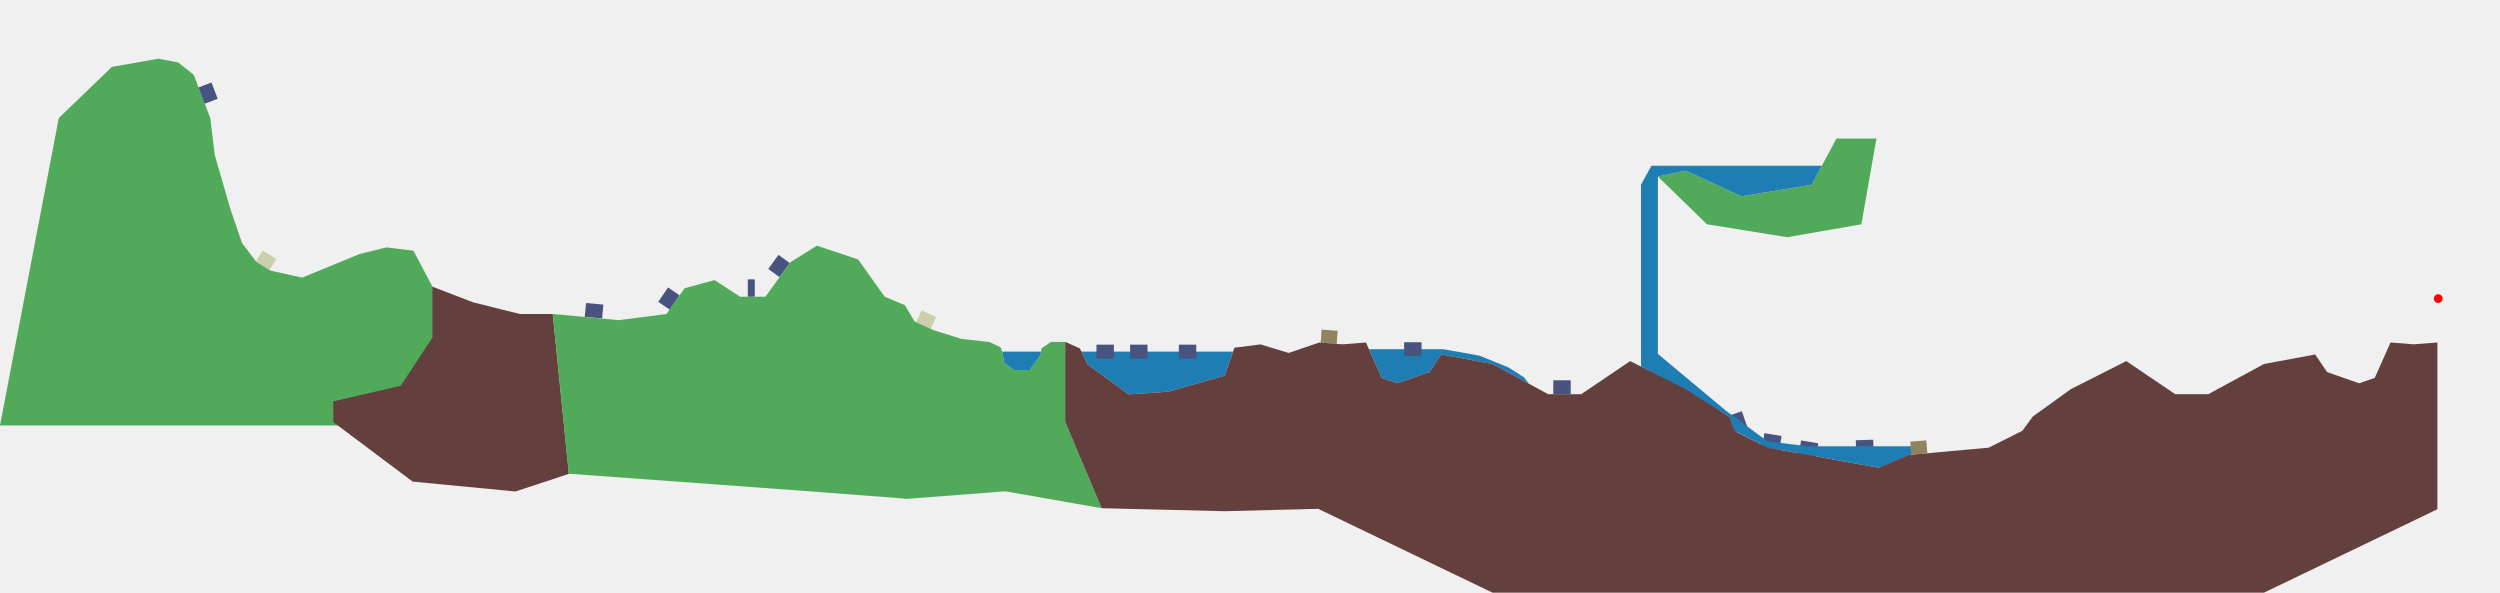
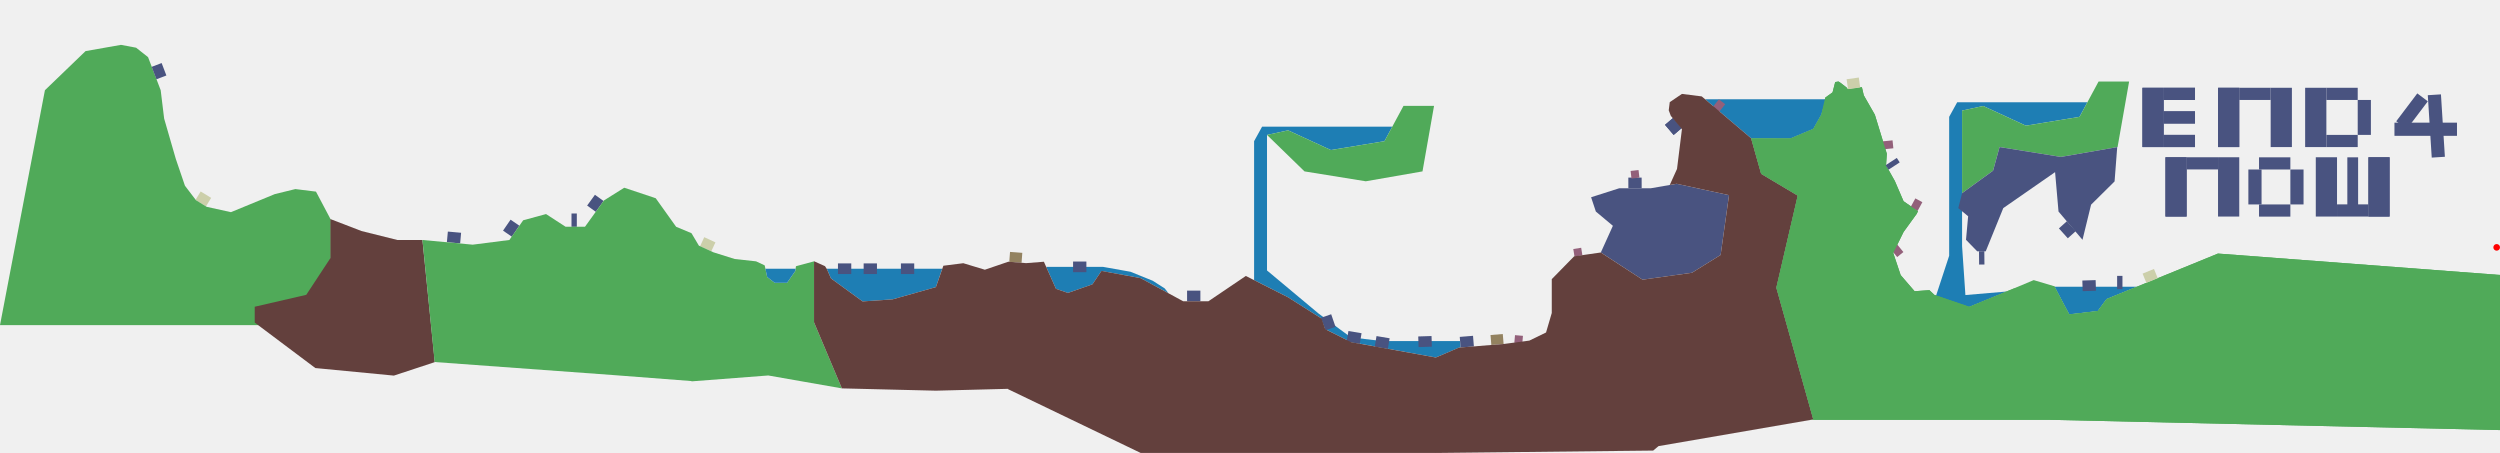
- <svg xmlns="http://www.w3.org/2000/svg" width="28709" height="6806" viewBox="0 0 28709 6806" fill="none">
-   <rect x="3015.06" y="2877.05" width="185" height="150" transform="rotate(31.3118 3015.06 2877.05)" fill="#CCCFAA" />
-   <path d="M2045.08 716.708L1817.79 674L1285.5 768L675 1355.74L0 4886H4660L4971.5 3884.14V3301.84L4748 2879.5L4438.5 2841L4130 2916.5L3470.36 3188.06L3105.67 3107.74L2944.69 3008.3L2778.92 2790.61L2641.84 2388.07L2466.51 1781.87L2414.55 1355.74L2224.88 858.857L2045.08 716.708Z" fill="#50AA59" />
-   <rect x="2428.71" y="947.334" width="200" height="160" transform="rotate(69.0938 2428.71 947.334)" fill="#495380" />
-   <path d="M5432 3471.5L4965.5 3292V3877.5L4602 4430L3827.5 4609V4847L4738.5 5530.5L5918.5 5644L6533 5441.5L6347.5 3606H5970.5L5432 3471.5Z" fill="#63403D" />
-   <rect x="6729.57" y="3479.7" width="200" height="160" transform="rotate(5.17547 6729.57 3479.7)" fill="#495380" />
-   <rect x="7558.84" y="3465.77" width="200" height="160" transform="rotate(-55.5634 7558.84 3465.77)" fill="#495380" />
-   <rect x="8822.61" y="3088.89" width="200" height="160" transform="rotate(-54.1374 8822.61 3088.89)" fill="#495380" />
-   <rect x="8587.5" y="3208" width="80" height="200" fill="#495380" />
-   <rect x="10582.5" y="3564" width="185" height="150" transform="rotate(24.8154 10582.5 3564)" fill="#CCCFAA" />
-   <path d="M12422.5 4038H14158.8L14063.3 4314.26L13412.3 4498.26L12961.8 4529.26L12486.3 4183.76L12422.5 4038Z" fill="#1E7EB4" />
-   <rect x="12591.5" y="3958" width="200" height="160" fill="#495380" />
-   <rect x="12977.5" y="3958" width="200" height="160" fill="#495380" />
-   <rect x="13537.5" y="3958" width="200" height="160" fill="#495380" />
-   <path d="M7861.5 3310L8205 3216.5L8499 3407.5H8790L9075 3012L9380 2821L9853.5 2979L10159.5 3407.5L10390.5 3504L10502 3691.5L10719.5 3791L11040.5 3892L11361 3927L11490.8 3988L11513.5 4049L11528.5 4163L11641 4249H11826.5L11949.5 4073.5L11960.5 4000.25L12068 3927H12232V4843.25L12650.5 5836L11544 5642L10390.5 5730.5V5726L9237 5637.5L6531 5440L6348 3606L7103.5 3676.5L7654 3606L7861.5 3310Z" fill="#50AA59" />
-   <path d="M11954.8 4038H11509.4L11513.5 4049L11528.5 4163L11641 4249H11826.5L11949.5 4073.5L11954.8 4038Z" fill="#1E7EB4" />
-   <rect x="15177.1" y="3785.18" width="185" height="150" transform="rotate(4.28853 15177.1 3785.18)" fill="#938260" />
-   <path d="M16415.4 4272.73L16551.2 4070.94L17140.3 4180.33L17558.5 4407L17502 4334.17L17321.7 4218.79L16986.7 4083.42L16574.5 4010L16574.1 4013.25V4010H15720.5L15867.4 4340.16L16047 4401.6L16415.4 4272.73Z" fill="#1E7EB4" />
-   <rect x="16124.5" y="3930" width="200" height="160" fill="#495380" />
-   <path d="M19997.5 2254.5L19355 1958.5L19038.5 2027.5L19602 2575.5L20522.5 2724L21375 2575.5L21548.5 1591H21089.5L20803.5 2121.5L19997.5 2254.5Z" fill="#50AA59" />
-   <rect x="17837.5" y="4367" width="200" height="160" fill="#495380" />
-   <rect x="20002.8" y="4722" width="200" height="160" transform="rotate(70.9922 20002.8 4722)" fill="#495380" />
-   <rect x="20262" y="4974" width="200" height="160" transform="rotate(9.53737 20262 4974)" fill="#495380" />
-   <rect x="20683" y="5058" width="200" height="160" transform="rotate(9.53737 20683 5058)" fill="#495380" />
-   <rect x="21310.9" y="5055.71" width="200" height="160" transform="rotate(-1.83916 21310.9 5055.71)" fill="#495380" />
-   <path fill-rule="evenodd" clip-rule="evenodd" d="M19997.5 2254.5L19355 1958.5L19040.8 2027H19038.5V4064L19815.5 4713L20297 5068.5L20764 5125H21575.5H21958V5212.5L21575.5 5372L20297 5139.5L19929.5 4951.5L19850 4782L19349 4478L18844.5 4209V2121.5L18965 1903H20921.3L20803.5 2121.5L19997.5 2254.5Z" fill="#1E7EB4" />
-   <circle cx="27999.5" cy="3429" r="50" fill="#FF0000" />
-   <path fill-rule="evenodd" clip-rule="evenodd" d="M12232 3925.5L12397 3999.5L12424.4 4042.38L12486.3 4183.76L12961.8 4529.26L13412.3 4498.26L14063.3 4314.26L14175.5 3993L14475 3955L14799 4053L15148 3933.9V3933L15150.2 3933.17L15156.5 3931V3933.66L15418.5 3954L15686 3933L15867.5 4340L16047.1 4401.5L16415.3 4272.5L16551.1 4070.5L17140 4180L17779.3 4527H18158L18720.5 4146.5L19357 4468.5L19859.5 4788L19913.5 4946.5L20301 5141L21572.9 5371.62L21923.5 5223.5L22837 5141L23224.5 4946.5L23342 4785L23781 4468.5L24417.5 4146.5L24980 4527H25358.7L25998 4180L26586.9 4070.5L26722.7 4272.5L27090.9 4401.5L27270.5 4340L27452 3933L27719.5 3954L27990 3933V5848L25998 6806H21575H21572H17140L15148 5848V5842.72L14063.3 5870.5L12650.5 5836L12232 4843.25V3925.5Z" fill="#63403D" />
-   <rect x="21936.5" y="5072.14" width="185" height="150" transform="rotate(-4.69303 21936.5 5072.14)" fill="#938260" />
+ <svg xmlns="http://www.w3.org/2000/svg" width="37566" height="6806" viewBox="0 0 37566 6806" fill="none">
+   <g clip-path="url(#clip0_256_2)">
+     <rect x="3015.06" y="2877.05" width="185" height="150" transform="rotate(31.3118 3015.06 2877.05)" fill="#CCCFAA" />
+     <path d="M19997.5 2254.5L19355 1958.5L19040.8 2027H19038.5V4064L19815.5 4713L20297 5068.5L20764 5125H21941L21948.5 5221.5L21923.5 5223.5L21575.5 5372L20297 5139.5L19921 4949.5L19850 4782L19351.5 4465.5L18844.5 4209V2121.5L18965 1903H20921.3L20803.5 2121.5L19997.5 2254.5Z" fill="#1E7EB4" />
+     <path d="M2045.08 716.708L1817.79 674L1285.5 768L675 1355.74L0 4886H4660L4971.5 3884.14V3301.84L4748 2879.5L4438.5 2841L4130 2916.5L3470.36 3188.06L3105.67 3107.74L2944.69 3008.3L2778.92 2790.61L2641.84 2388.07L2466.51 1781.87L2414.55 1355.74L2224.88 858.857L2045.08 716.708Z" fill="#50AA59" />
+     <rect x="2428.71" y="947.334" width="200" height="160" transform="rotate(69.0938 2428.71 947.334)" fill="#495380" />
+     <path d="M5432 3471.5L4965.5 3292V3877.5L4602 4430L3827.5 4609V4847L4738.5 5530.5L5918.5 5644L6533 5441.5L6347.5 3606H5970.5L5432 3471.5Z" fill="#63403D" />
+     <rect x="6729.57" y="3479.7" width="200" height="160" transform="rotate(5.17547 6729.57 3479.7)" fill="#495380" />
+     <rect x="7558.84" y="3465.77" width="200" height="160" transform="rotate(-55.5634 7558.84 3465.77)" fill="#495380" />
+     <rect x="8822.61" y="3088.89" width="200" height="160" transform="rotate(-54.1374 8822.61 3088.89)" fill="#495380" />
+     <rect x="8587.5" y="3208" width="80" height="200" fill="#495380" />
+     <rect x="10582.5" y="3564" width="185" height="150" transform="rotate(24.8154 10582.5 3564)" fill="#CCCFAA" />
+     <path d="M12422.5 4038H14158.8L14063.3 4314.26L13412.3 4498.26L12961.8 4529.26L12486.3 4183.76L12422.5 4038Z" fill="#1E7EB4" />
+     <rect x="12591.5" y="3958" width="200" height="160" fill="#495380" />
+     <rect x="12977.5" y="3958" width="200" height="160" fill="#495380" />
+     <rect x="13537.5" y="3958" width="200" height="160" fill="#495380" />
+     <path d="M7861.5 3310L8205 3216.5L8499 3407.5H8790L9075 3012L9380 2821L9853.5 2979L10159.5 3407.5L10390.5 3504L10502 3691.5L10719.5 3791L11040.5 3892L11361 3927L11490.8 3988L11528.5 4163L11641 4249H11826.5L11949.5 4073.5L11960.5 4000.25L12232 3927V4843.25L12650.5 5836L11544 5642L10390.5 5730.5V5726L9237 5637.5L6531 5440L6348 3606L7103.5 3676.5L7654 3606L7861.5 3310Z" fill="#50AA59" />
+     <path d="M11954.8 4038H11501L11528.5 4163L11641 4249H11826.5L11949.5 4073.5L11954.8 4038Z" fill="#1E7EB4" />
+     <rect x="15177.1" y="3785.18" width="185" height="150" transform="rotate(4.28853 15177.1 3785.18)" fill="#938260" />
+     <path d="M16415.4 4272.73L16551.2 4070.94L17140.3 4180.33L17558.5 4407L17502 4334.17L17321.7 4218.79L16986.7 4083.42L16574.5 4010L16574.1 4013.25V4010H15720.5L15867.4 4340.16L16047 4401.6L16415.4 4272.73Z" fill="#1E7EB4" />
+     <rect x="16124.5" y="3930" width="200" height="160" fill="#495380" />
+     <path d="M19997.5 2254.5L19355 1958.5L19038.5 2027.5L19602 2575.5L20522.5 2724L21375 2575.5L21548.5 1591H21089.5L20803.5 2121.5L19997.5 2254.5Z" fill="#50AA59" />
+     <path d="M30442 1888.5L29799.5 1592.5L29485.3 1661H29483V3698L29533 4433.5L30158 4380L29585 4615L29087.5 4457L29289 3843V1755.5L29409.5 1537H31365.8L31248 1755.5L30442 1888.5Z" fill="#1E7EB4" />
+     <path d="M30442 1888.5L29799.5 1592.5L29483 1661.5V2902.5L29948.5 2565L30046.5 2209.5L30967 2358L31819.5 2209.5L31993 1225H31534L31248 1755.5L30442 1888.5Z" fill="#50AA59" />
+     <rect x="17837.5" y="4367" width="200" height="160" fill="#495380" />
+     <rect x="20002.8" y="4722" width="200" height="160" transform="rotate(70.9922 20002.8 4722)" fill="#495380" />
+     <rect x="20262" y="4974" width="200" height="160" transform="rotate(9.53737 20262 4974)" fill="#495380" />
+     <rect x="20684" y="5050" width="200" height="160" transform="rotate(9.53737 20684 5050)" fill="#495380" />
+     <rect x="21310.9" y="5055.71" width="200" height="160" transform="rotate(-1.83916 21310.9 5055.71)" fill="#495380" />
+     <rect x="21934.8" y="5062.33" width="200" height="160" transform="rotate(-4.67881 21934.8 5062.33)" fill="#495380" />
+     <rect x="24467.9" y="2669.2" width="200" height="160" transform="rotate(-0.178466 24467.9 2669.2)" fill="#495380" />
+     <rect x="31071.7" y="3580.71" width="200" height="160" transform="rotate(-131.943 31071.7 3580.71)" fill="#495380" />
+     <path d="M31654.5 4494L31522 4673.5L31092.5 4723.84L30873 4309H32107.2L31654.5 4494Z" fill="#1E7EB4" />
+     <path d="M27208.8 6308L27246.5 6301.5L26691.5 4322.5L27013 2938.5L26463.5 2611.5L26313 2078.5H26905.5L27246.5 1936L27366 1724L27427 1466.5L27536.5 1388L27576.5 1233L27626 1225L27650 1240L27748 1315L27764.5 1339.5L27977.5 1310L28006 1432.5L28172.5 1724L28352.5 2311L28340.5 2485L28472.5 2719.5L28603.5 3023.5L28820 3174L28801 3213.5L28603.5 3486L28448.5 3801L28560 4133.5L28769.5 4376L28992 4360L29065.7 4430.3L29591.4 4610.06L30251 4338.5L30559.5 4263L30869 4301.5L31092.5 4723.84L31522 4673.5L31654.5 4494L33328 3810.07L37588 4133.5V6463L30781 6308H27208.8Z" fill="#50AA59" />
+     <rect x="25148.8" y="2028" width="200" height="160" transform="rotate(-130.479 25148.8 2028)" fill="#495380" />
+     <rect x="25148.8" y="2028" width="200" height="160" transform="rotate(-130.479 25148.8 2028)" fill="#495380" />
+     <circle cx="37516" cy="3717" r="50" fill="#FF0000" />
+     <rect x="31290" y="4215.42" width="200" height="160" transform="rotate(-1.83916 31290 4215.42)" fill="#495380" />
+     <rect x="22397" y="5034.14" width="185" height="150" transform="rotate(-4.69303 22397 5034.14)" fill="#938260" />
+     <path d="M27432 1507.98L27367 1725L27247.5 1937L26906.5 2079.5L26313 2078.5V2078L25622.3 1492H27432V1507.98Z" fill="#1E7EB4" />
+     <rect x="22765" y="5036" width="120" height="115" transform="rotate(4.9907 22765 5036)" fill="#93607A" />
+     <rect x="23641" y="3741.87" width="120" height="115" transform="rotate(-9.04738 23641 3741.87)" fill="#93607A" />
+     <rect x="24502" y="2568.72" width="120" height="115" transform="rotate(-6.56547 24502 2568.72)" fill="#93607A" />
+     <rect x="25829.1" y="1492" width="120" height="150" transform="rotate(38.3681 25829.1 1492)" fill="#93607A" />
+     <rect x="28438.2" y="2109" width="120" height="150" transform="rotate(84.1829 28438.2 2109)" fill="#93607A" />
+     <rect x="28780.8" y="2981" width="120" height="150" transform="rotate(28.5763 28780.8 2981)" fill="#93607A" />
+     <rect x="28600.9" y="3787.05" width="120" height="150" transform="rotate(140.686 28600.9 3787.05)" fill="#93607A" />
+     <path d="M24236 3393L24054.5 3794L24681.5 4202.5L25424 4098.5L25855 3831L25981 2932.5L25194 2761.5L24808 2828.5H24332.5L23908.5 2964L23980 3179L24236 3393Z" fill="#495380" />
+     <path d="M25090.4 2779.48L25194 2761.5L25981 2932.5L25855 3831L25424 4098.5L24681.5 4202.5L24054.5 3794L23653.5 3851.5L23317.5 4194.5V4703L23231.5 4996L22981 5118L22602 5168L21922.5 5223L21575 5372L20301 5141L19913.5 4946.5L19859.5 4788L19357 4468.5L18720.5 4146.5L18158 4527H17779.3L17140 4180L16551.1 4070.5L16415.3 4272.5L16047.1 4401.5L15867.5 4340L15686 3933L15418.5 3954L15156.5 3933.66V3931L15150.2 3933.17L15148 3933V3933.9L14799 4053L14475 3955L14175.5 3993L14063.3 4314.26L13412.3 4498.26L12961.8 4529.26L12486.3 4183.76L12424.4 4042.38L12397 3999.5L12232 3925.5V4843.25L12650.5 5836L14063.3 5870.5L15148 5842.72V5848L17140 6806H21571.5V6806.5L24841.5 6770.5L24921.7 6703.53L27247.5 6302.5L26692.5 4323.5L27014 2939.5L26464 2612L26313 2078L25571 1448.5L25273.5 1411L25090.4 1535L25075 1657.5L25106.5 1741L25273.5 1940L25199.5 2538.5L25090.4 2779.48Z" fill="#63403D" />
+     <path d="M30967 2358L31814.2 2210.43L31774.5 2726L31421.5 3075.5L31292.5 3603.5L30932 3178.5L30880.5 2586.5L30102 3127L29838 3777H29711L29542 3603.5L29574 3249.5L29426 3127L29483 2902.5L29948.5 2565L30046.5 2209.5L30967 2358Z" fill="#495380" />
+     <path d="M27208.8 6308L27246.5 6301.5L26691.5 4322.5L27013 2938.5L26463.5 2611.5L26313 2078.5H26905.5L27246.5 1936L27366 1724L27427 1466.5L27536.5 1388L27576.5 1233L27626 1225L27650 1240L27748 1315L27764.5 1339.5L27977.5 1310L28006 1432.5L28172.5 1724L28352.5 2311L28340.5 2485L28472.5 2719.5L28603.5 3023.5L28820 3174L28801 3213.5L28603.5 3486L28448.5 3801L28560 4133.5L28769.5 4376L28992 4360L29065.7 4430.3L29591.4 4610.06L30251 4338.5L30559 4209L30869 4301.5L31092.5 4723.84L31522 4673.5L31654.5 4494L33328 3810.07L37588 4133.5V6463L30781 6308H27208.8Z" fill="#50AA59" />
+     <rect x="27748" y="1190.59" width="185" height="150" transform="rotate(-7.95194 27748 1190.59)" fill="#CCCFAA" />
+     <rect x="32195.3" y="4111.28" width="185" height="150" transform="rotate(-22.1615 32195.3 4111.28)" fill="#CCCFAA" />
+     <rect x="28502.2" y="2373.23" width="80" height="200" transform="rotate(56.9556 28502.2 2373.23)" fill="#495380" />
+     <rect x="29819" y="3974.83" width="80" height="200" transform="rotate(179.477 29819 3974.83)" fill="#495380" />
+     <rect x="31812.9" y="4145.36" width="80" height="200" fill="#495380" />
+     <path d="M32193 1319H32512V2210H32193V1319Z" fill="#495380" />
+     <path d="M33330 1319H33648V2210H33330V1319Z" fill="#495380" />
+     <path d="M34120 1319H34439V2210H34120V1319Z" fill="#495380" />
+     <path d="M34638 1319H34957V2210H34638V1319Z" fill="#495380" />
+     <path d="M32983 1319V1502L32512 1502V1319H32983Z" fill="#495380" />
+     <path d="M34120 1319V1502L33648 1502V1319H34120Z" fill="#495380" />
+     <path d="M35428 2027V2210H34957V2027H35428Z" fill="#495380" />
+     <path d="M35626 2027H35428V1502L35626 1502V2027Z" fill="#495380" />
+     <path d="M36164.7 1941.6L36006.7 1822.2L36323.3 1403.4L36481.3 1522.8L36164.7 1941.6Z" fill="#495380" />
+     <path d="M36737.8 2355.81L36540.2 2368.27L36481 1430.47L36678.6 1418L36737.8 2355.81Z" fill="#495380" />
+     <path d="M35980 2041V1843H36919.7V2041H35980Z" fill="#495380" />
+     <path d="M35428 1319V1502L34957 1502V1319H35428Z" fill="#495380" />
+     <path d="M34416 3072V3255H33945V3072H34416Z" fill="#495380" />
+     <path d="M34614 3072H34416V2547H34614V3072Z" fill="#495380" />
+     <path d="M33983 3072H33785V2547H33983V3072Z" fill="#495380" />
+     <path d="M34416 2364V2547H33945V2364H34416Z" fill="#495380" />
+     <path d="M32983 1673V1856H32512V1673L32983 1673Z" fill="#495380" />
+     <path d="M32983 2027V2210H32511V2027H32983Z" fill="#495380" />
+     <path d="M32193 1319H32512V2210H32193V1319Z" fill="#495380" />
+     <path d="M33330 1319H33648V2210H33330V1319Z" fill="#495380" />
+     <path d="M32539 2363H32857V3254H32539V2363Z" fill="#495380" />
+     <path d="M33329 2363H33648V3254H33329V2363Z" fill="#495380" />
+     <path d="M33329 2363V2546H32857V2363H33329Z" fill="#495380" />
+     <path d="M32539 2363H32857V3254H32539V2363Z" fill="#495380" />
+     <path d="M35907 3254H35589V2363H35907V3254Z" fill="#495380" />
+     <path d="M35117 3254H34798V2363H35117V3254Z" fill="#495380" />
+     <path d="M35117 3254V3071H35589V3254H35117Z" fill="#495380" />
+     <path d="M35907 3254H35589V2363H35907V3254Z" fill="#495380" />
+     <path d="M35434 3101H35272V2364H35434V3101Z" fill="#495380" />
+     <path d="M32983 1319V1502L32512 1502V1319H32983Z" fill="#495380" />
+     <path d="M32983 1673V1856H32512V1673L32983 1673Z" fill="#495380" />
+     <path d="M32983 2027V2210H32511V2027H32983Z" fill="#495380" />
+   </g>
+   <defs>
+     <clipPath id="clip0_256_2">
+       <rect width="37566" height="6806" fill="white" />
+     </clipPath>
+   </defs>
</svg>
